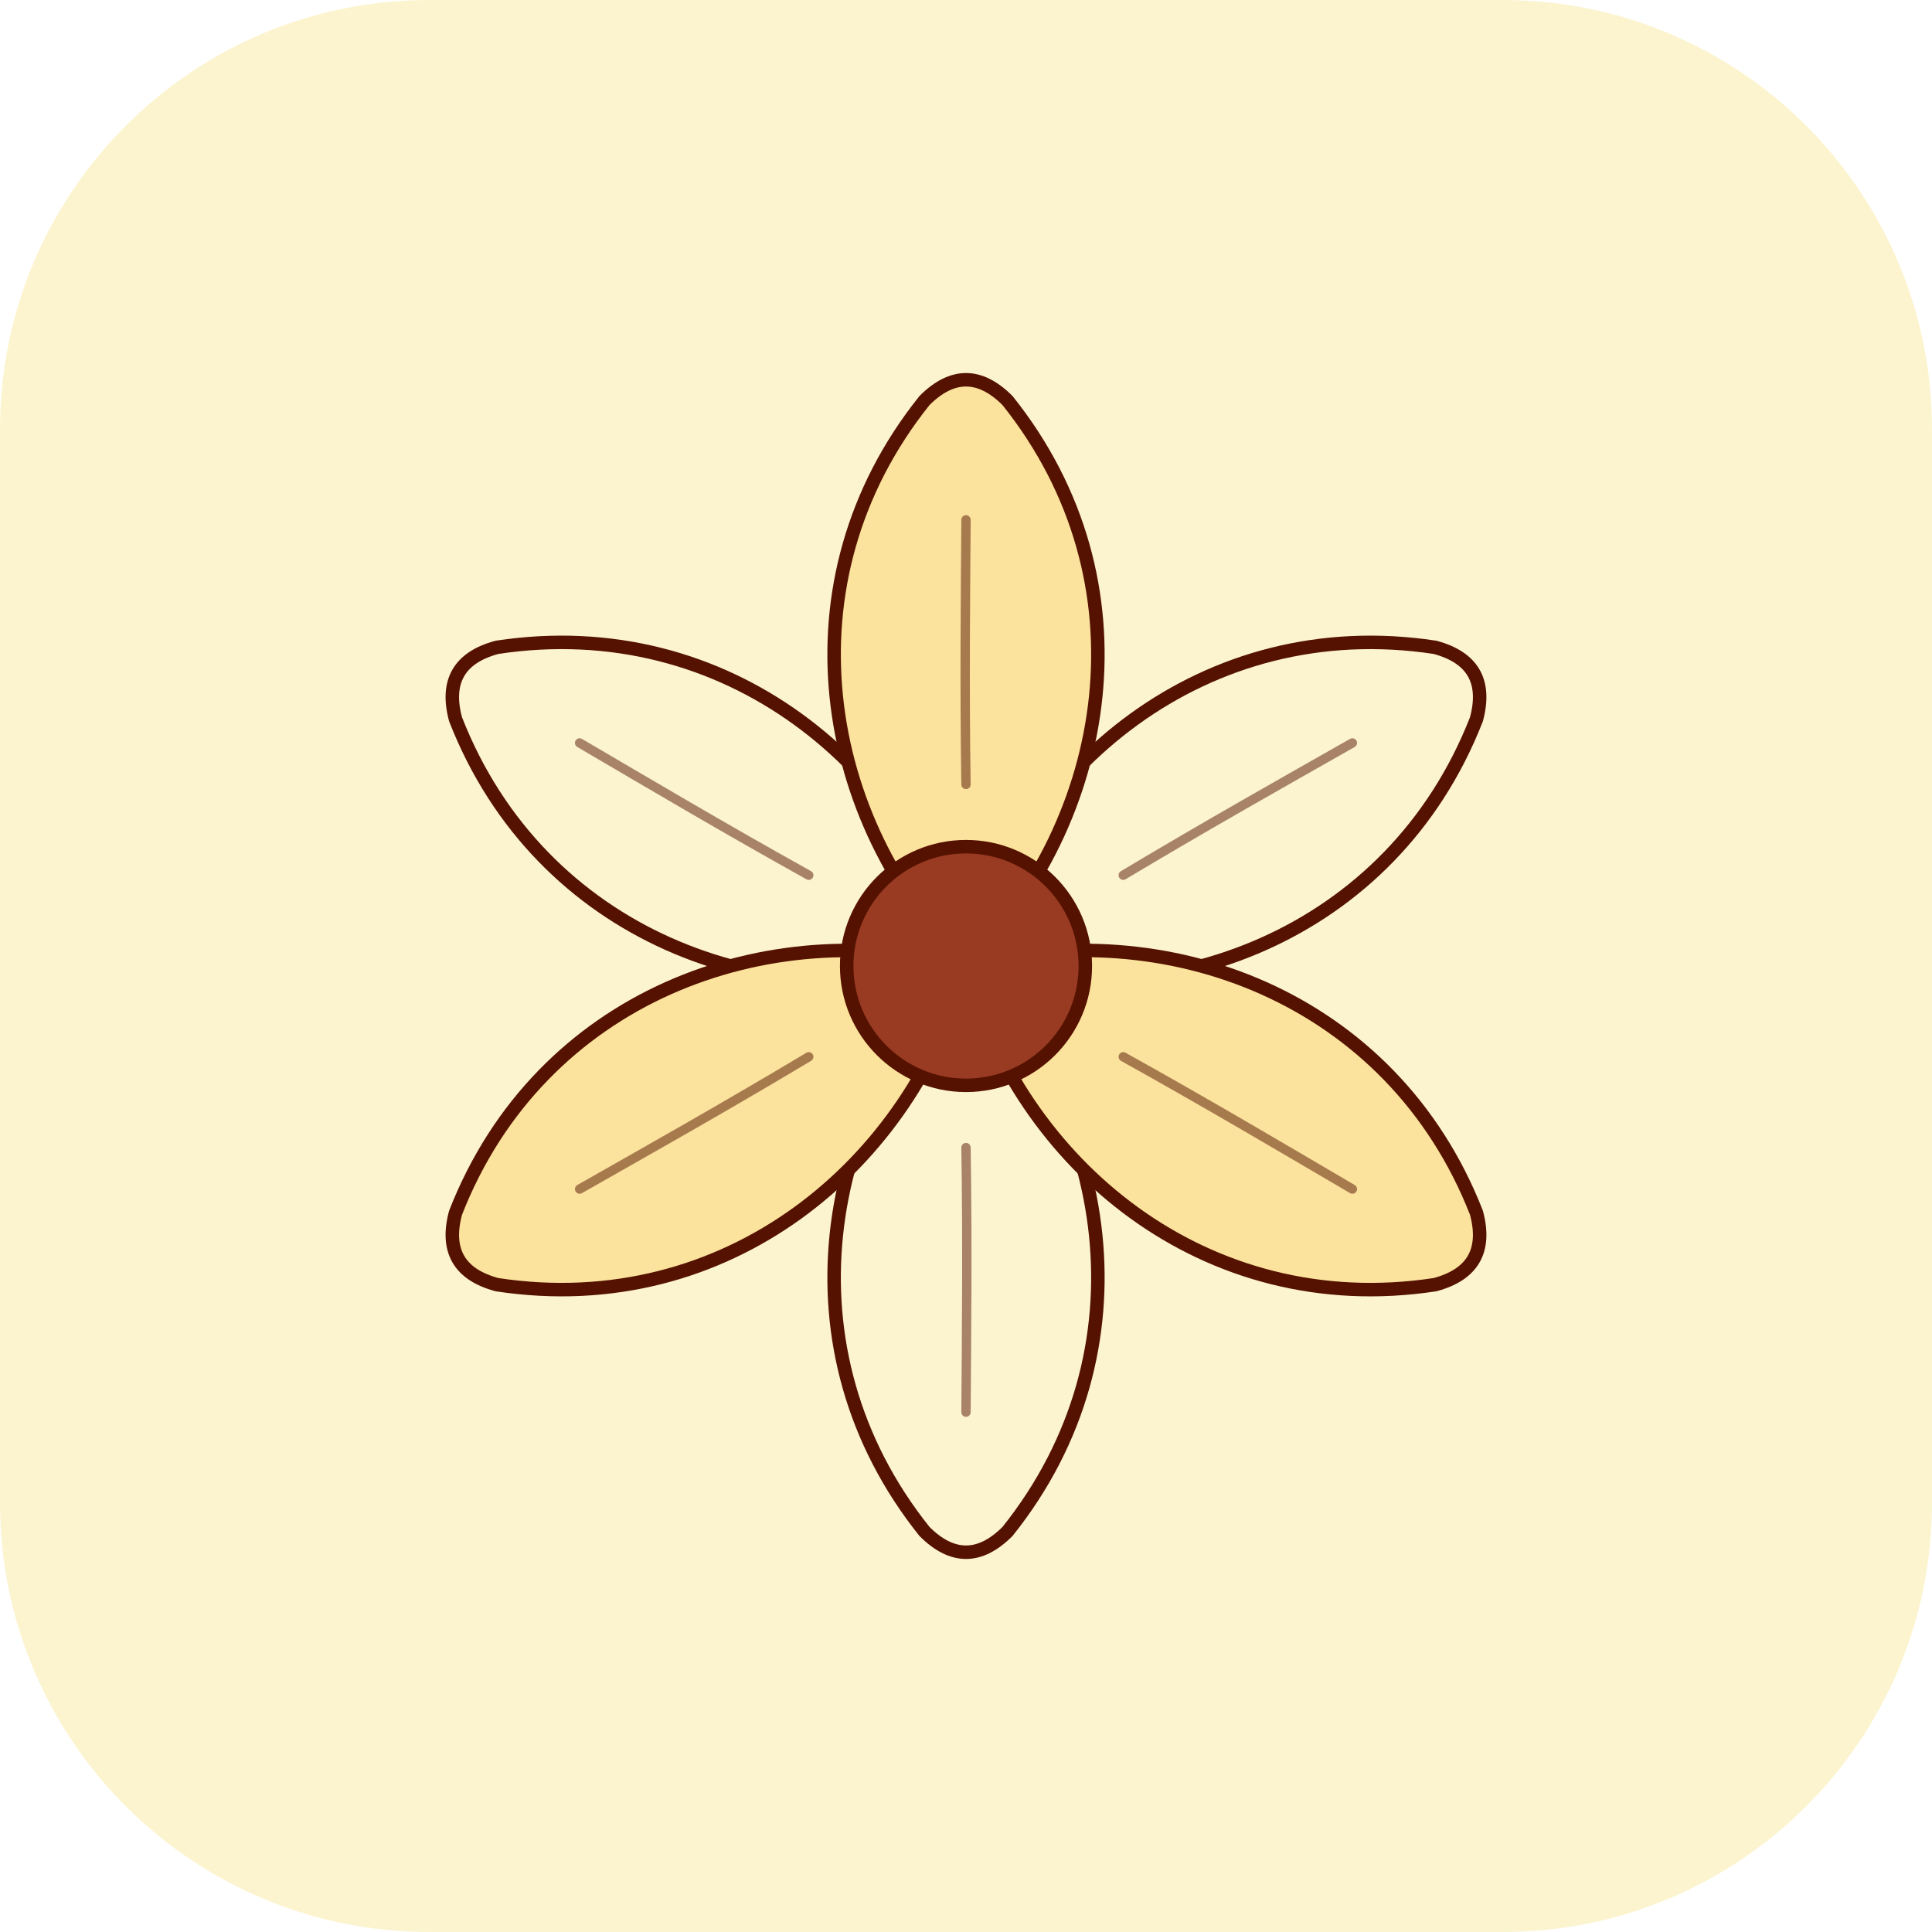
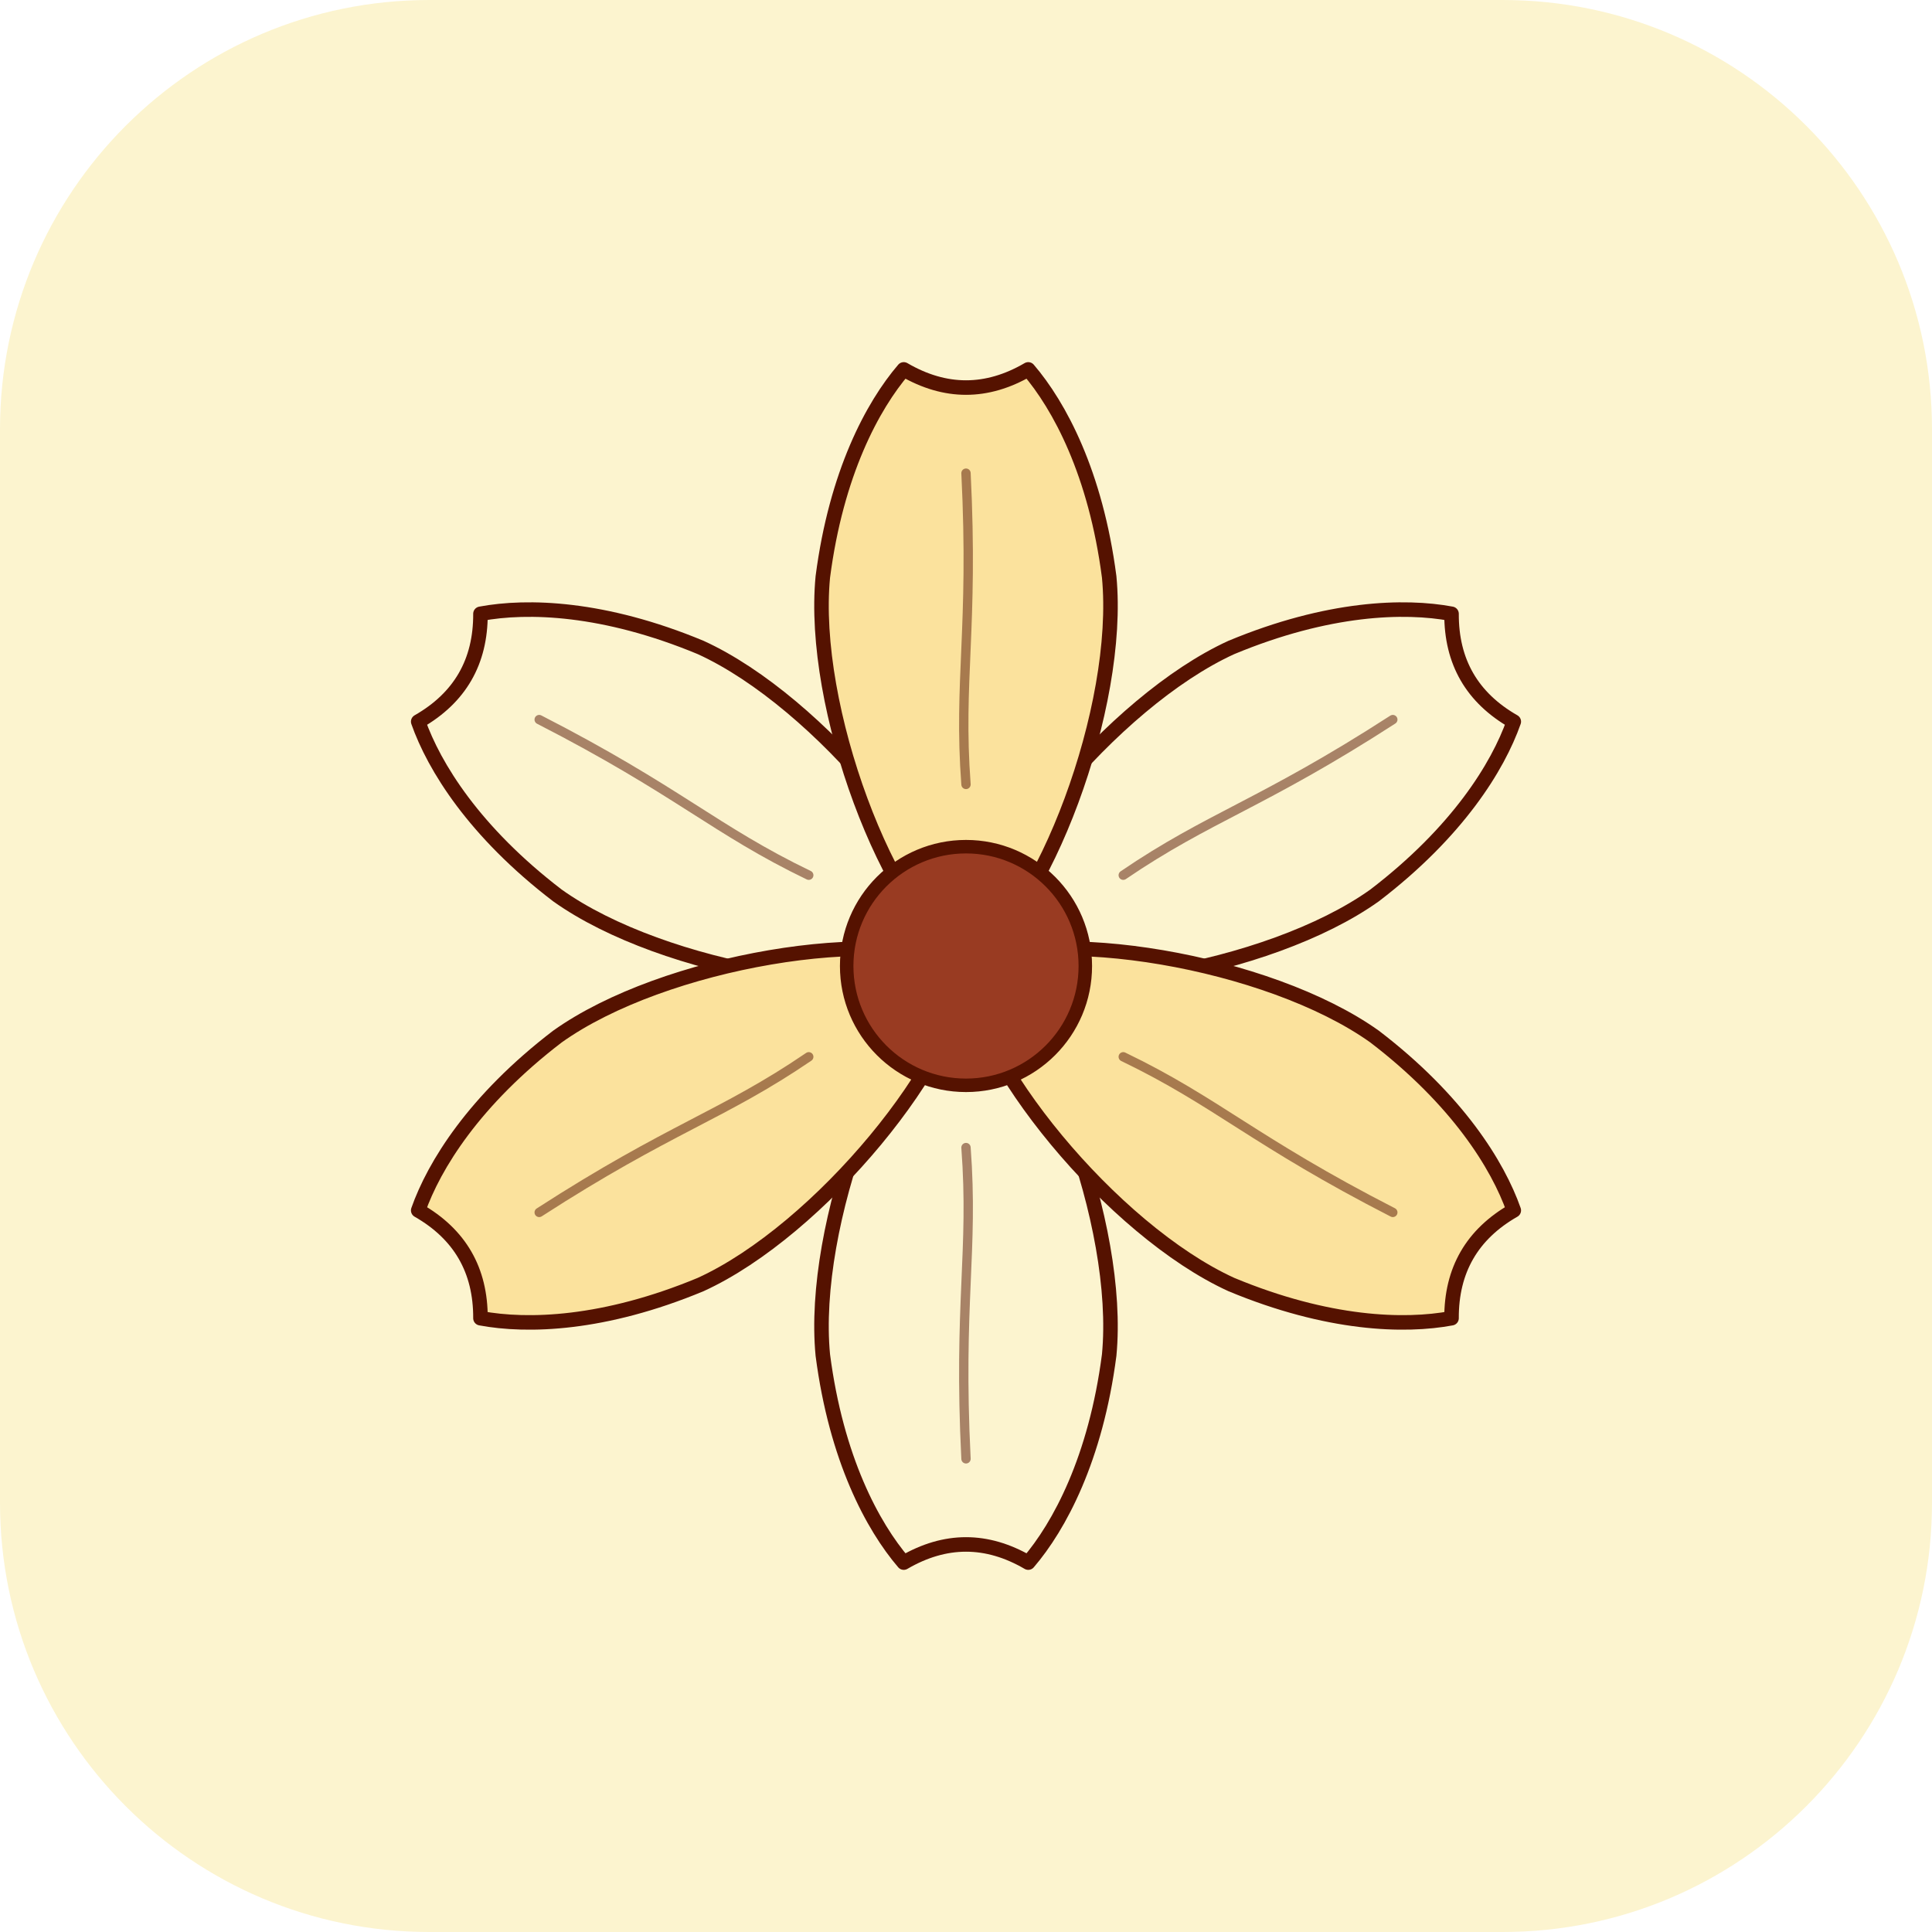
<svg xmlns="http://www.w3.org/2000/svg" width="108" height="108" viewBox="0 0 108 108" role="img" aria-label="300 Plus icon">
  <rect width="108" height="108" rx="24" fill="#FCF4CF" />
  <g transform="translate(19.2 19.2) scale(2.9)">
    <g transform="rotate(60 12 12)">
-       <path d="M12,12 C9.2,9.2 8.4,4.6 11.2,1.1 Q12,0.3 12.8,1.1 C15.6,4.6 14.8,9.2 12,12 Z" fill="#FCF4CF" stroke="#551200" stroke-width="0.26" stroke-linejoin="round" />
-       <path d="M12,8.5 C11.97,6.6 11.99,4.9 12,3.4" fill="none" stroke="#551200" stroke-width="0.18" stroke-opacity="0.5" stroke-linecap="round" />
+       <path d="M12,12 C10.5,11 9,7 9.24,4.5 C9.5,2.5 10.2,1.2 10.8,0.5 Q12,1.2 13.2,0.5 C13.8,1.2 14.5,2.5 14.76,4.5 C15,7 13.5,11 12,12 Z" fill="#FCF4CF" stroke="#551200" stroke-width="0.28" stroke-linejoin="round" />
+       <path d="M12,8.5 C11.85,6.5 12.15,5.5 12,2.5" fill="none" stroke="#551200" stroke-width="0.18" stroke-opacity="0.5" stroke-linecap="round" />
    </g>
    <g transform="rotate(180 12 12)">
-       <path d="M12,12 C9.2,9.2 8.4,4.6 11.2,1.1 Q12,0.3 12.8,1.1 C15.6,4.6 14.8,9.2 12,12 Z" fill="#FCF4CF" stroke="#551200" stroke-width="0.26" stroke-linejoin="round" />
-       <path d="M12,8.5 C11.97,6.6 11.99,4.9 12,3.4" fill="none" stroke="#551200" stroke-width="0.18" stroke-opacity="0.5" stroke-linecap="round" />
+       <path d="M12,12 C10.5,11 9,7 9.24,4.5 C9.5,2.5 10.2,1.2 10.8,0.5 Q12,1.2 13.2,0.5 C13.8,1.2 14.5,2.5 14.76,4.5 C15,7 13.5,11 12,12 Z" fill="#FCF4CF" stroke="#551200" stroke-width="0.28" stroke-linejoin="round" />
+       <path d="M12,8.5 C11.85,6.5 12.15,5.5 12,2.5" fill="none" stroke="#551200" stroke-width="0.18" stroke-opacity="0.5" stroke-linecap="round" />
    </g>
    <g transform="rotate(300 12 12)">
-       <path d="M12,12 C9.2,9.2 8.4,4.6 11.2,1.1 Q12,0.3 12.8,1.1 C15.6,4.6 14.8,9.2 12,12 Z" fill="#FCF4CF" stroke="#551200" stroke-width="0.26" stroke-linejoin="round" />
-       <path d="M12,8.5 C11.97,6.6 11.99,4.9 12,3.4" fill="none" stroke="#551200" stroke-width="0.18" stroke-opacity="0.5" stroke-linecap="round" />
+       <path d="M12,12 C10.5,11 9,7 9.24,4.5 C9.5,2.5 10.2,1.2 10.8,0.5 Q12,1.2 13.2,0.5 C13.8,1.2 14.5,2.5 14.76,4.5 C15,7 13.5,11 12,12 Z" fill="#FCF4CF" stroke="#551200" stroke-width="0.28" stroke-linejoin="round" />
+       <path d="M12,8.5 C11.85,6.5 12.15,5.5 12,2.5" fill="none" stroke="#551200" stroke-width="0.18" stroke-opacity="0.5" stroke-linecap="round" />
    </g>
    <g transform="rotate(0 12 12)">
-       <path d="M12,12 C9.2,9.2 8.4,4.6 11.2,1.1 Q12,0.3 12.8,1.1 C15.6,4.6 14.8,9.2 12,12 Z" fill="#FBE29D" stroke="#551200" stroke-width="0.26" stroke-linejoin="round" />
-       <path d="M12,8.5 C11.97,6.6 11.99,4.9 12,3.4" fill="none" stroke="#551200" stroke-width="0.18" stroke-opacity="0.5" stroke-linecap="round" />
+       <path d="M12,12 C10.5,11 9,7 9.24,4.5 C9.5,2.5 10.2,1.2 10.8,0.5 Q12,1.2 13.2,0.5 C13.8,1.2 14.5,2.5 14.76,4.5 C15,7 13.5,11 12,12 Z" fill="#FBE29D" stroke="#551200" stroke-width="0.28" stroke-linejoin="round" />
+       <path d="M12,8.5 C11.85,6.5 12.15,5.5 12,2.5" fill="none" stroke="#551200" stroke-width="0.18" stroke-opacity="0.5" stroke-linecap="round" />
    </g>
    <g transform="rotate(120 12 12)">
-       <path d="M12,12 C9.2,9.2 8.4,4.6 11.2,1.1 Q12,0.3 12.8,1.1 C15.6,4.6 14.8,9.2 12,12 Z" fill="#FBE29D" stroke="#551200" stroke-width="0.26" stroke-linejoin="round" />
-       <path d="M12,8.5 C11.97,6.6 11.99,4.9 12,3.4" fill="none" stroke="#551200" stroke-width="0.18" stroke-opacity="0.5" stroke-linecap="round" />
+       <path d="M12,12 C10.5,11 9,7 9.24,4.5 C9.5,2.5 10.2,1.2 10.8,0.5 Q12,1.2 13.2,0.5 C13.8,1.2 14.5,2.5 14.76,4.5 C15,7 13.5,11 12,12 Z" fill="#FBE29D" stroke="#551200" stroke-width="0.28" stroke-linejoin="round" />
+       <path d="M12,8.5 C11.85,6.5 12.15,5.5 12,2.5" fill="none" stroke="#551200" stroke-width="0.18" stroke-opacity="0.5" stroke-linecap="round" />
    </g>
    <g transform="rotate(240 12 12)">
-       <path d="M12,12 C9.2,9.2 8.4,4.6 11.2,1.1 Q12,0.3 12.8,1.1 C15.6,4.6 14.8,9.2 12,12 Z" fill="#FBE29D" stroke="#551200" stroke-width="0.26" stroke-linejoin="round" />
-       <path d="M12,8.5 C11.97,6.6 11.99,4.9 12,3.4" fill="none" stroke="#551200" stroke-width="0.18" stroke-opacity="0.5" stroke-linecap="round" />
+       <path d="M12,12 C10.5,11 9,7 9.24,4.5 C9.5,2.5 10.2,1.2 10.8,0.5 Q12,1.2 13.2,0.5 C13.8,1.2 14.5,2.5 14.76,4.5 C15,7 13.5,11 12,12 Z" fill="#FBE29D" stroke="#551200" stroke-width="0.28" stroke-linejoin="round" />
+       <path d="M12,8.5 C11.85,6.5 12.15,5.5 12,2.5" fill="none" stroke="#551200" stroke-width="0.18" stroke-opacity="0.5" stroke-linecap="round" />
    </g>
    <circle cx="12" cy="12" r="2.3" fill="#993B22" stroke="#551200" stroke-width="0.26" />
  </g>
</svg>
